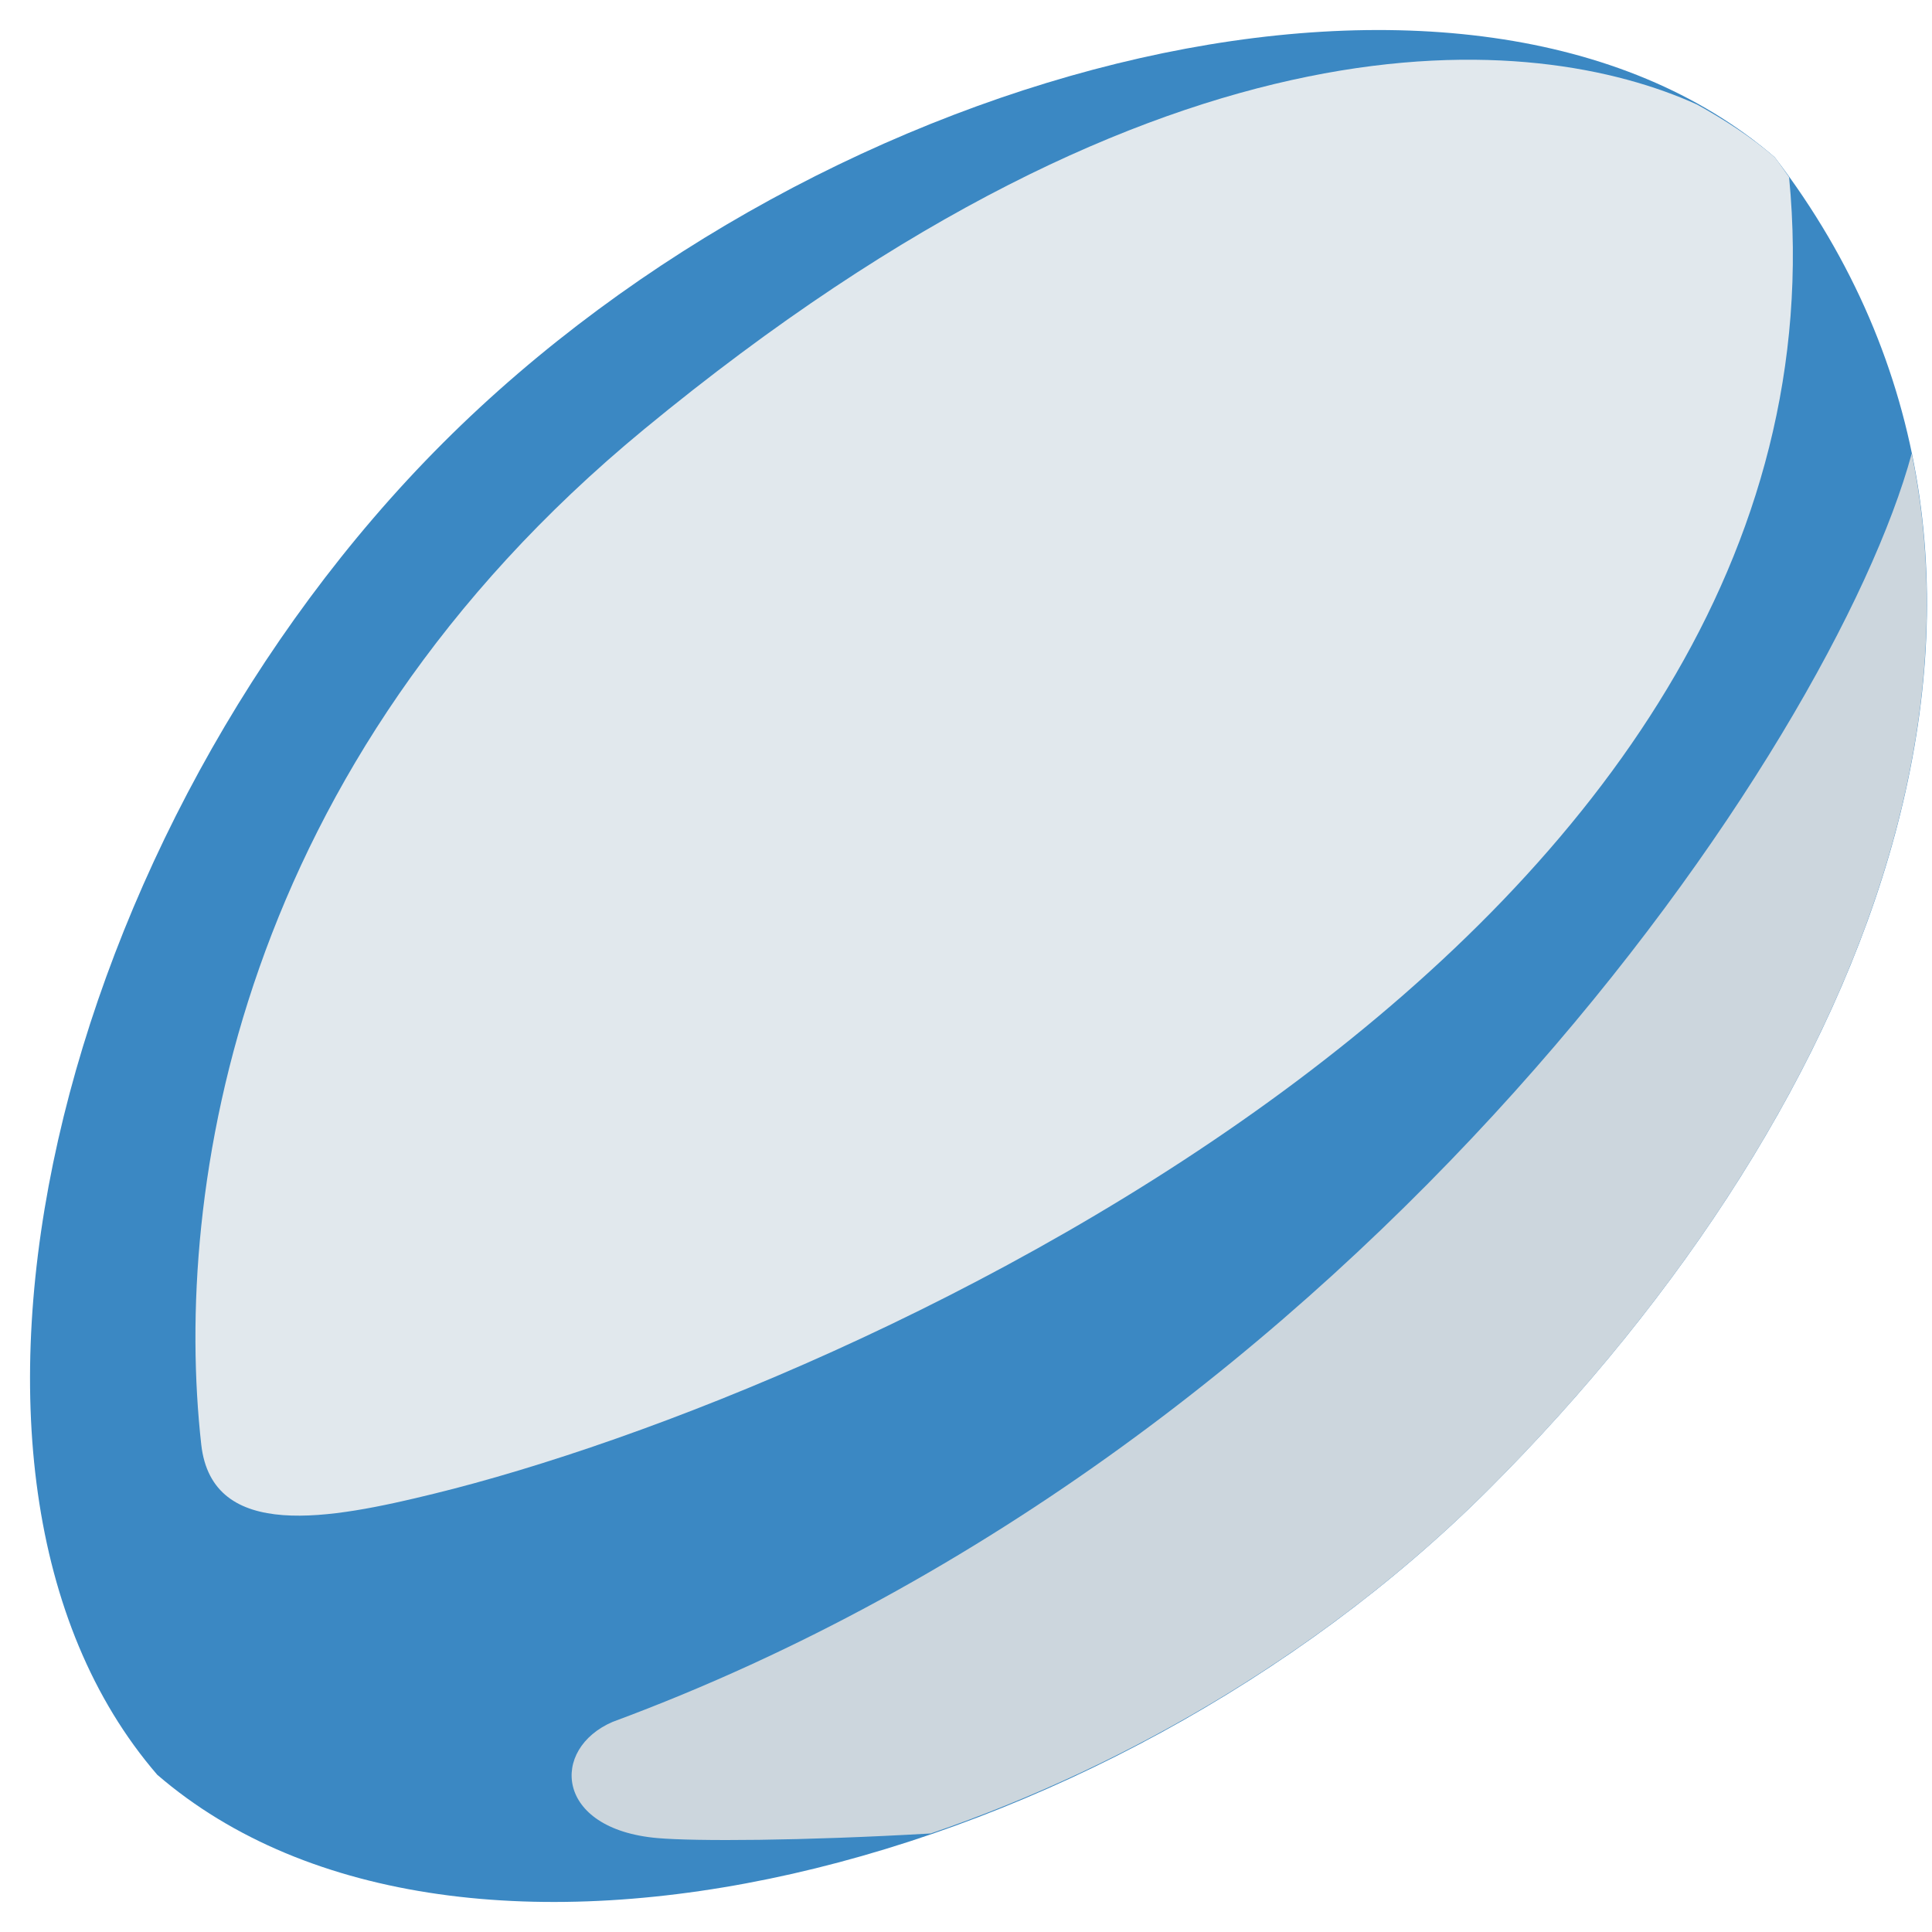
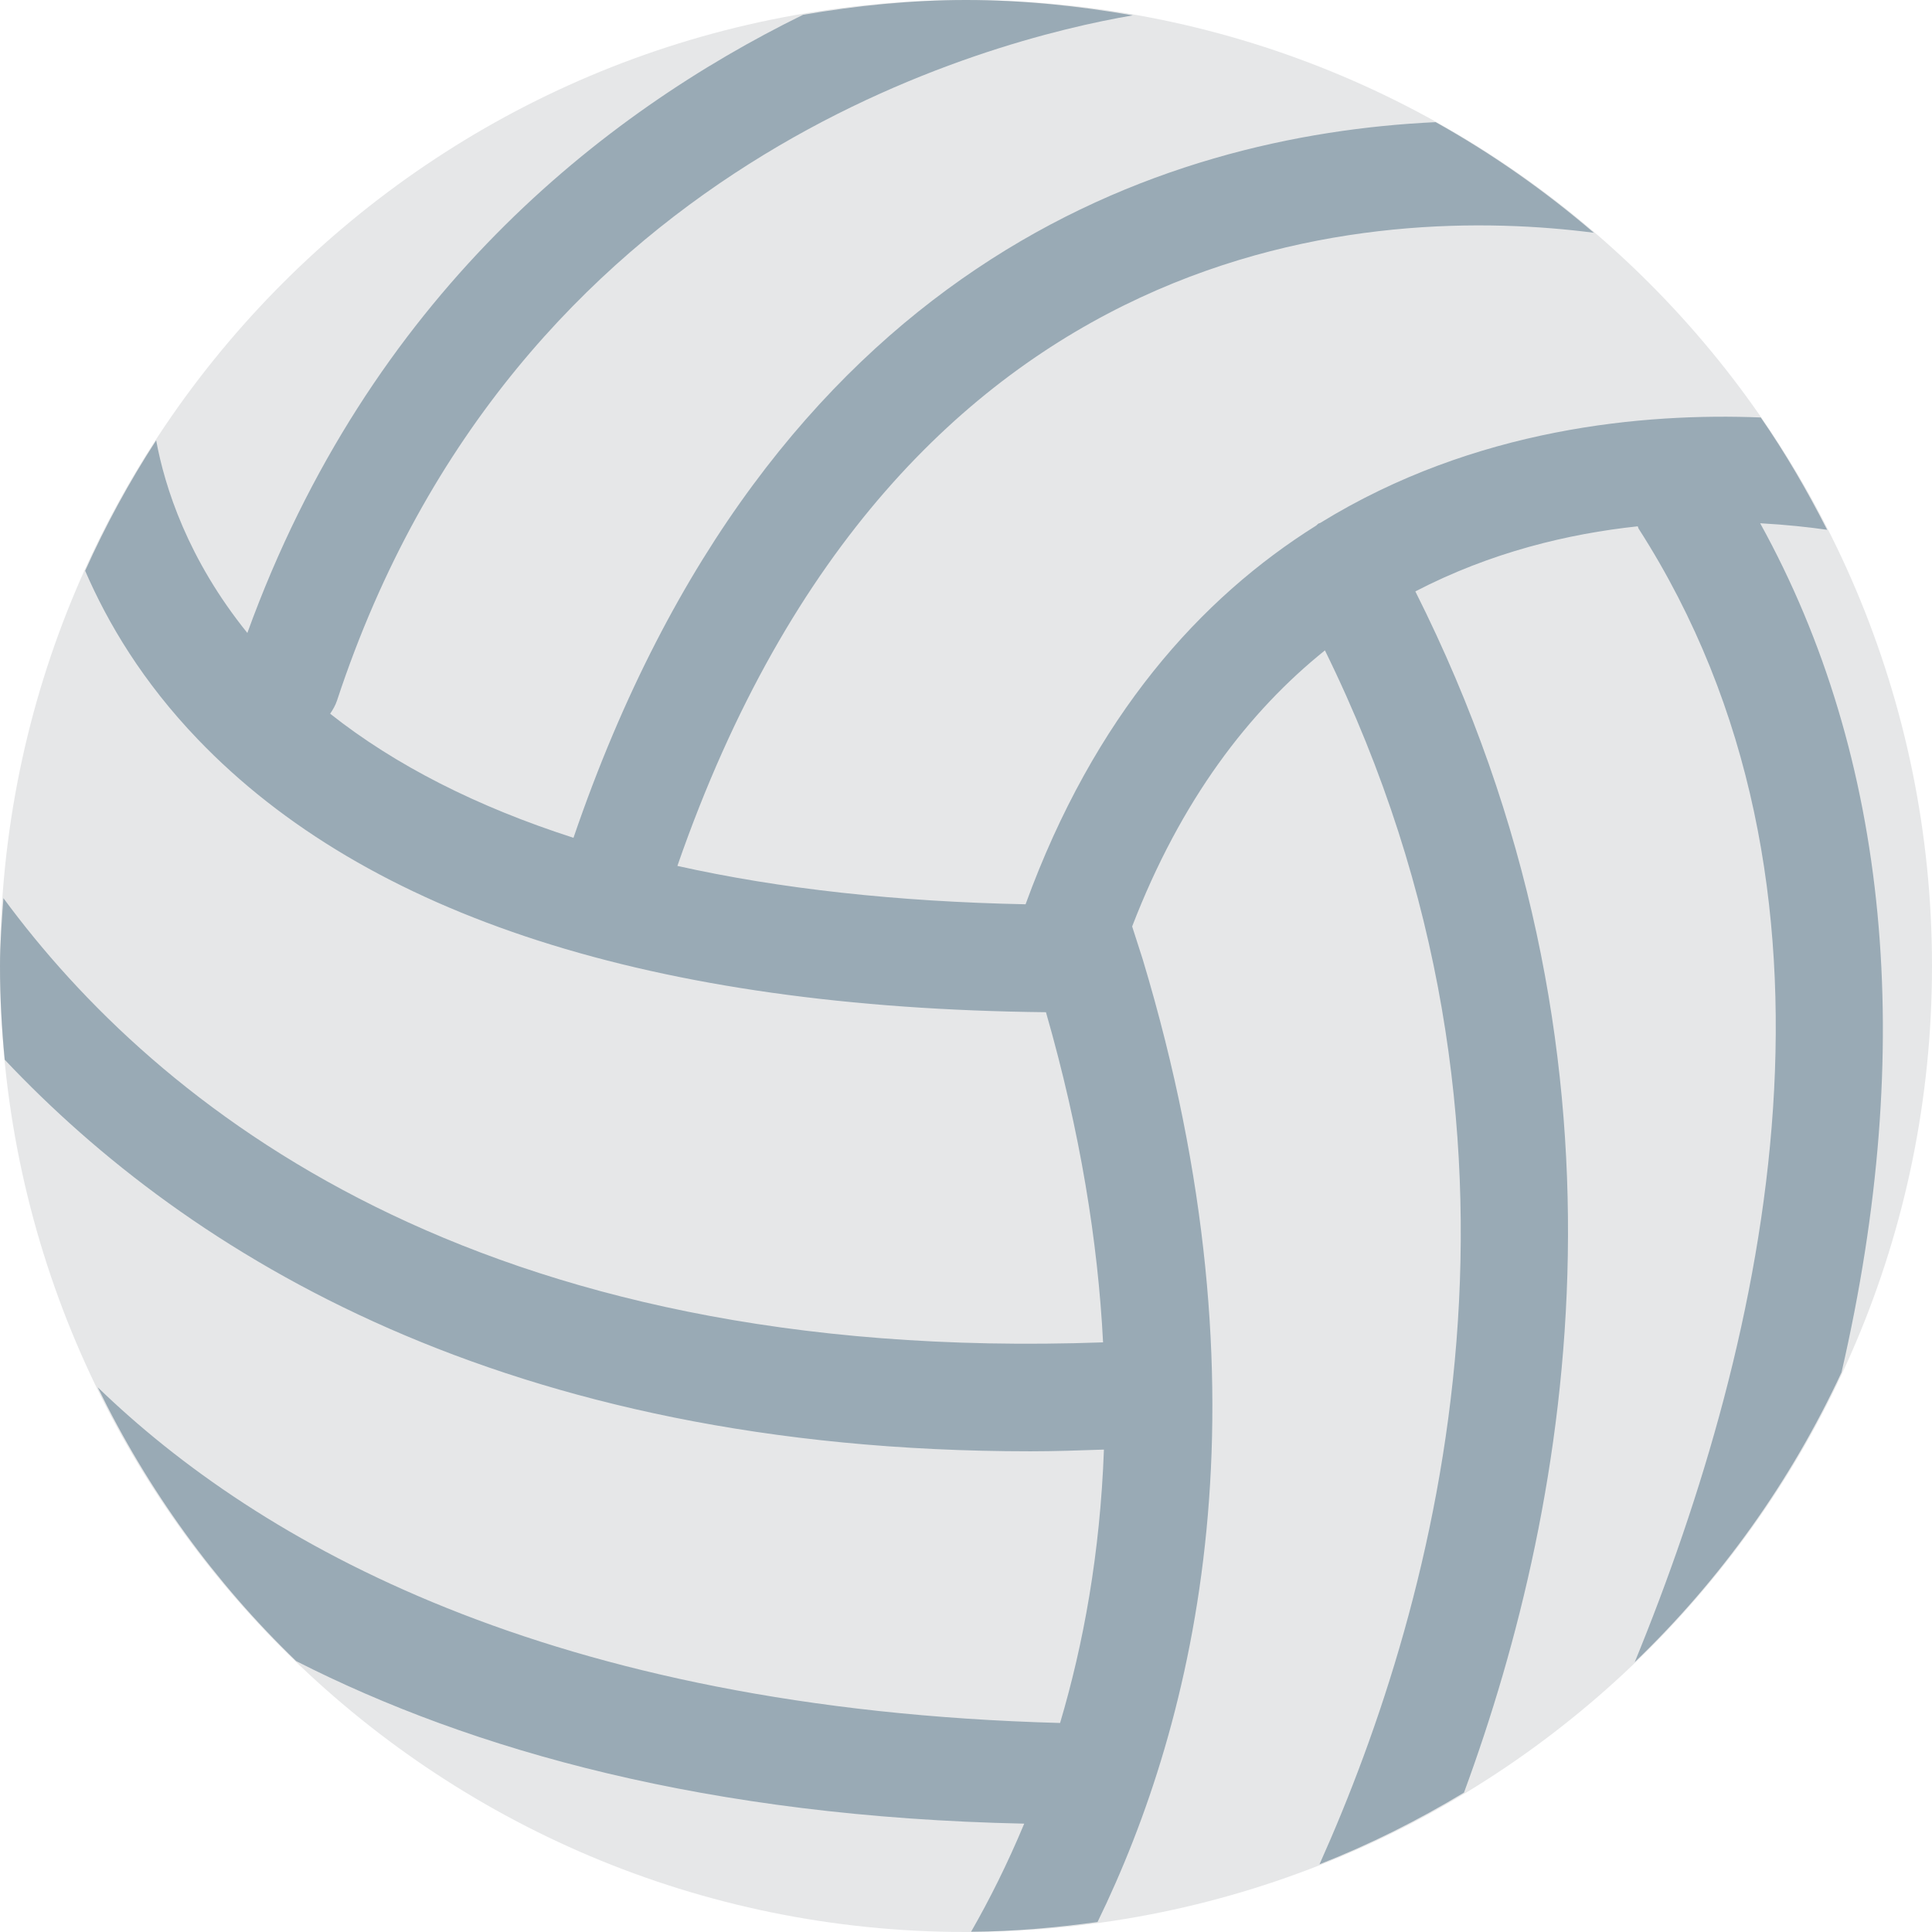
<svg xmlns="http://www.w3.org/2000/svg" viewBox="0 0 36 36">
-   <path fill="#3B88C3" d="M27.746 27.746C20.582 34.91 8.561 37.927 2.93 33.07c-4.857-5.63-1.84-17.652 5.324-24.816C15.418 1.09 27.44-1.927 33.07 2.93c5.906 7.728 1.84 17.652-5.324 24.816z" />
-   <path fill="#CCD6DD" d="M35.622 8.451c-1.459 5.388-10.211 18.453-24.205 23.633-1.167.5-1.084 1.999.833 2.166.696.061 2.673.054 5.093-.086 3.767-1.291 7.488-3.503 10.403-6.418 5.545-5.545 9.229-12.742 7.876-19.295z" />
-   <path fill="#E1E8ED" d="M33.337 3.301c-.089-.124-.173-.249-.267-.371-.442-.381-.935-.697-1.45-.983C28.622.589 21.826-.099 12 8c-7.583 6.25-8.778 14.191-8.25 18.917.203 1.814 2.415 1.387 4.333.917 7.824-1.915 26.619-10.397 25.254-24.533z" />
+   <circle fill="#E6E7E8" cx="18" cy="18" r="18" />
+   <path fill="#99AAB5" d="M32.809 7.779c-2.156-.087-5.324.186-8.21 1.966-.009.005-.019.004-.028.009-.02.011-.031.03-.05.042-2.148 1.348-4.131 3.539-5.411 7.054-2.395-.049-4.569-.286-6.488-.715C16.789 4.13 25.77 3.83 29.699 4.337c-.91-.78-1.894-1.473-2.948-2.061-5.071.24-12.398 2.611-16.065 13.335-1.797-.578-3.319-1.35-4.534-2.312.051-.075.098-.155.128-.246C9.604 2.972 18.478.735 21.108.286 20.097.11 19.062 0 18 0c-1.037 0-2.046.107-3.035.275C11.227 2.109 6.884 5.52 4.609 11.794 3.499 10.42 3.071 9.078 2.91 8.206c-.501.771-.943 1.583-1.323 2.43.425.984 1.077 2.074 2.096 3.137 3.168 3.307 8.495 5.01 15.807 5.088.641 2.235.969 4.287 1.064 6.152-11.714.419-17.645-4.414-20.49-8.277C.035 17.155 0 17.573 0 18c0 .589.033 1.171.088 1.746 3.422 3.627 9.303 7.297 19.114 7.297.445 0 .907-.016 1.368-.032-.07 1.93-.382 3.629-.817 5.094-9.528-.256-14.941-3.361-17.932-6.255.931 1.915 2.182 3.641 3.698 5.102 3.275 1.666 7.681 2.906 13.566 3.029-.316.757-.654 1.429-.99 2.014.8-.004 1.583-.076 2.356-.181 1.828-3.749 3.305-9.756.842-17.938l-.197-.613c.91-2.363 2.181-4.011 3.592-5.144 4.465 9.084 2.105 17.699-.101 22.62.94-.37 1.837-.82 2.692-1.336 2.027-5.501 3.435-13.744-.906-22.383 1.404-.729 2.848-1.075 4.144-1.213.008.014.008.031.017.045 4.295 6.693 2.406 15.067-.073 21.119 1.599-1.536 2.906-3.364 3.853-5.399 1.399-6.064.893-11.461-1.516-15.822.486.027.91.073 1.248.122-.369-.726-.777-1.428-1.237-2.093z" />
</svg>
